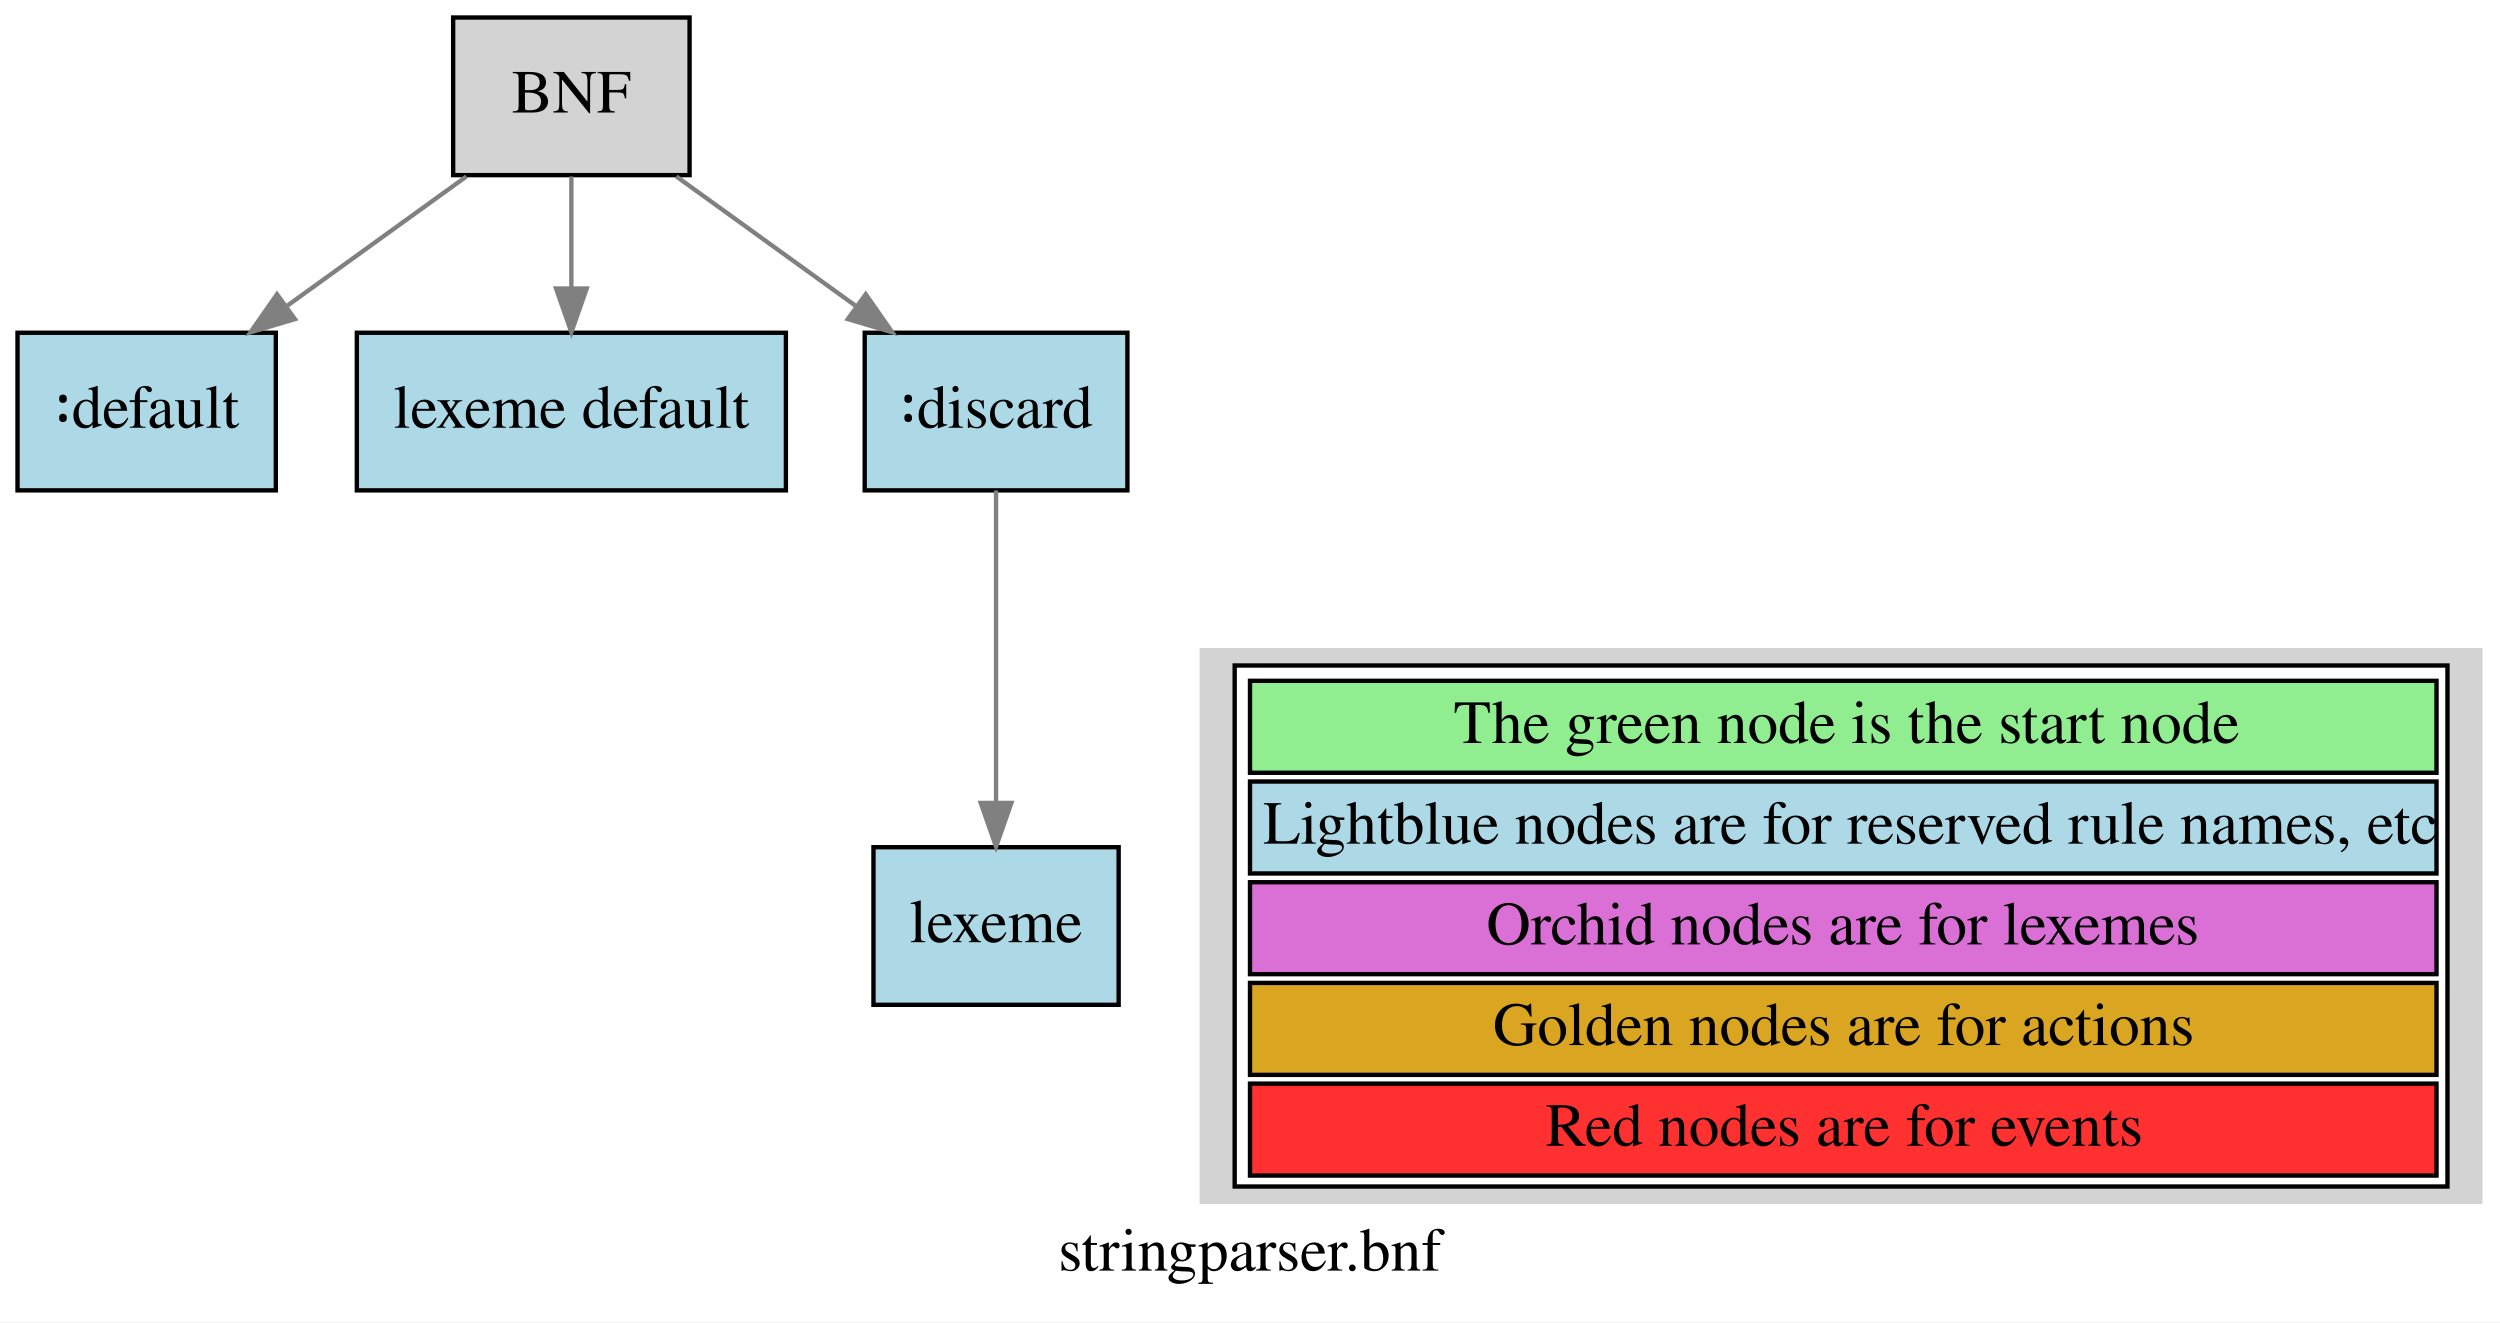
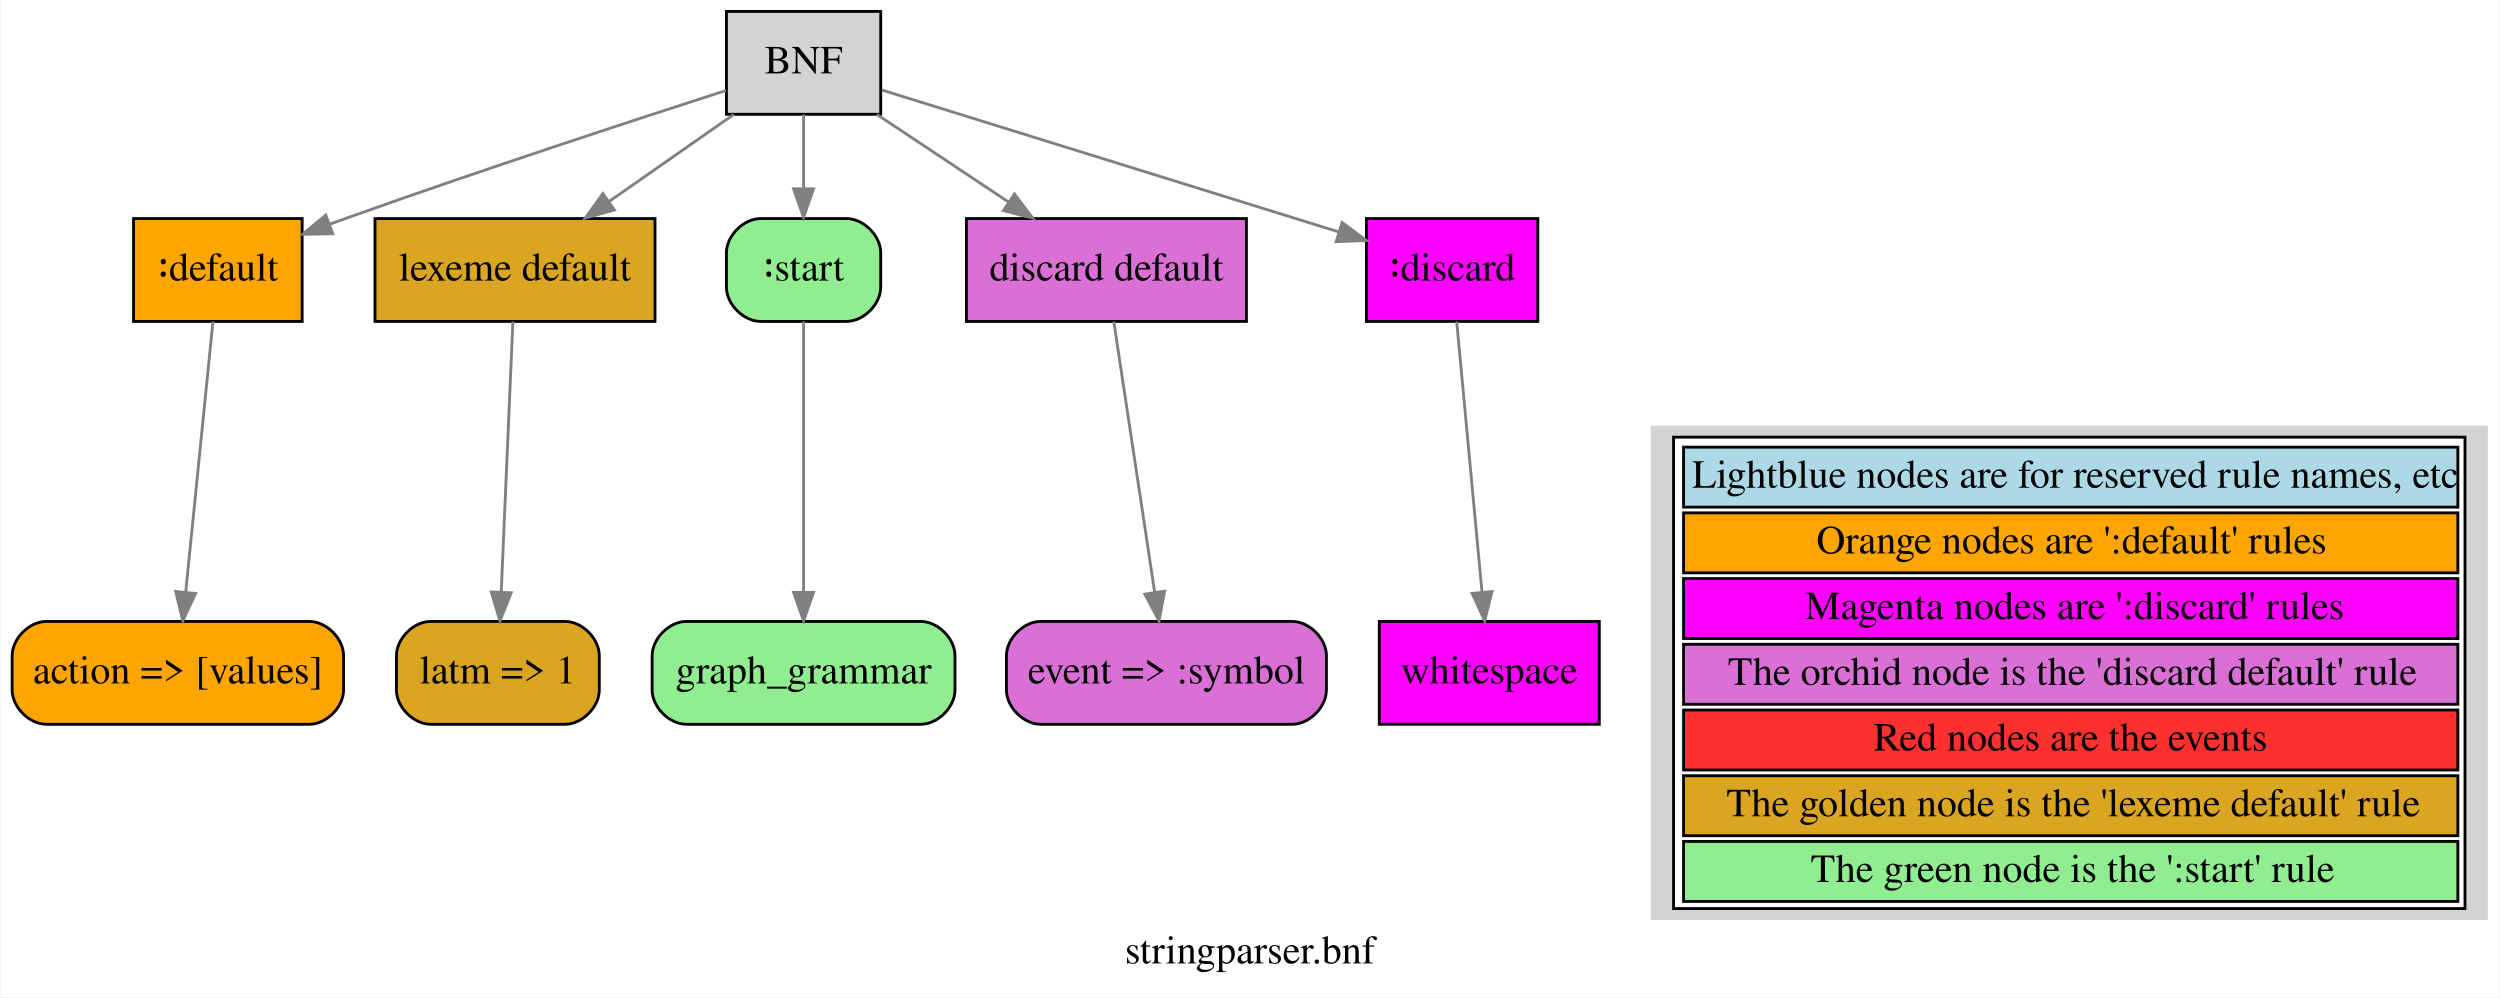
- <svg xmlns="http://www.w3.org/2000/svg" width="571pt" height="302pt" viewBox="0.00 0.00 571.00 302.00">
-   <g id="graph0" class="graph" transform="scale(1 1) rotate(0) translate(4 298)">
-     <polygon fill="white" stroke="none" points="-4,4 -4,-298 567,-298 567,4 -4,4" />
-     <text text-anchor="middle" x="281.5" y="-7.8" font-family="Times,serif" font-size="14.00">stringparser.bnf</text>
+ <svg xmlns="http://www.w3.org/2000/svg" width="875pt" height="349pt" viewBox="0.00 0.00 874.50 349.00">
+   <g id="graph0" class="graph" transform="scale(1 1) rotate(0) translate(4 345)">
+     <polygon fill="white" stroke="none" points="-4,4 -4,-345 870.5,-345 870.5,4 -4,4" />
+     <text text-anchor="middle" x="433.25" y="-7.8" font-family="Times,serif" font-size="14.00">stringparser.bnf</text>
    <g id="node1" class="node">
-       <polygon fill="lightblue" stroke="black" points="59,-222 0,-222 0,-186 59,-186 59,-222" />
-       <text text-anchor="middle" x="29.5" y="-200.3" font-family="Times,serif" font-size="14.00">꞉default</text>
+       <polygon fill="orange" stroke="black" points="101.5,-268.5 42.5,-268.5 42.5,-232.5 101.5,-232.5 101.5,-268.5" />
+       <text text-anchor="middle" x="72" y="-246.8" font-family="Times,serif" font-size="14.00">꞉default</text>
+     </g>
+     <g id="node3" class="node">
+       <path fill="orange" stroke="black" d="M12,-91.5C12,-91.5 104,-91.5 104,-91.5 110,-91.5 116,-97.5 116,-103.5 116,-103.5 116,-115.5 116,-115.5 116,-121.5 110,-127.5 104,-127.5 104,-127.5 12,-127.5 12,-127.5 6,-127.5 0,-121.5 0,-115.5 0,-115.5 0,-103.5 0,-103.5 0,-97.5 6,-91.5 12,-91.5" />
+       <text text-anchor="middle" x="58" y="-105.8" font-family="Times,serif" font-size="14.00">action =&gt; [values]</text>
+     </g>
+     <g id="edge2" class="edge">
+       <path fill="none" stroke="grey" d="M70.283,-232.456C67.901,-208.8 63.566,-165.76 60.735,-137.653" />
+       <polygon fill="grey" stroke="grey" points="64.215,-137.282 59.731,-127.684 57.251,-137.984 64.215,-137.282" />
    </g>
    <g id="node2" class="node">
-       <polygon fill="lightgrey" stroke="black" points="153.5,-294 99.5,-294 99.5,-258 153.5,-258 153.5,-294" />
-       <text text-anchor="middle" x="126.5" y="-272.3" font-family="Times,serif" font-size="14.00">BNF</text>
+       <polygon fill="lightgrey" stroke="black" points="304,-341 250,-341 250,-305 304,-305 304,-341" />
+       <text text-anchor="middle" x="277" y="-319.3" font-family="Times,serif" font-size="14.00">BNF</text>
    </g>
    <g id="edge1" class="edge">
-       <path fill="none" stroke="grey" d="M102.522,-257.697C90.189,-248.796 74.984,-237.823 61.647,-228.199" />
-       <polygon fill="grey" stroke="grey" points="63.359,-225.118 53.202,-222.104 59.263,-230.794 63.359,-225.118" />
-     </g>
-     <g id="node3" class="node">
-       <polygon fill="lightblue" stroke="black" points="175.5,-222 77.5,-222 77.5,-186 175.5,-186 175.5,-222" />
-       <text text-anchor="middle" x="126.5" y="-200.3" font-family="Times,serif" font-size="14.00">lexeme default</text>
-     </g>
-     <g id="edge2" class="edge">
-       <path fill="none" stroke="grey" d="M126.5,-257.697C126.5,-249.983 126.5,-240.712 126.5,-232.112" />
-       <polygon fill="grey" stroke="grey" points="130,-232.104 126.5,-222.104 123,-232.104 130,-232.104" />
+       <path fill="none" stroke="grey" d="M249.874,-313.34C218.129,-303.116 164.042,-285.424 118,-269 115.759,-268.201 113.462,-267.368 111.146,-266.519" />
+       <polygon fill="grey" stroke="grey" points="112.219,-263.184 101.627,-262.979 109.78,-269.745 112.219,-263.184" />
    </g>
    <g id="node4" class="node">
-       <polygon fill="lightblue" stroke="black" points="253.5,-222 193.5,-222 193.5,-186 253.5,-186 253.5,-222" />
-       <text text-anchor="middle" x="223.5" y="-200.3" font-family="Times,serif" font-size="14.00">꞉discard</text>
+       <polygon fill="goldenrod" stroke="black" points="225,-268.5 127,-268.5 127,-232.5 225,-232.5 225,-268.5" />
+       <text text-anchor="middle" x="176" y="-246.8" font-family="Times,serif" font-size="14.00">lexeme default</text>
    </g>
    <g id="edge3" class="edge">
-       <path fill="none" stroke="grey" d="M150.478,-257.697C162.811,-248.796 178.016,-237.823 191.353,-228.199" />
-       <polygon fill="grey" stroke="grey" points="193.737,-230.794 199.798,-222.104 189.641,-225.118 193.737,-230.794" />
+       <path fill="none" stroke="grey" d="M252.551,-304.934C239.497,-295.822 223.245,-284.478 209.078,-274.589" />
+       <polygon fill="grey" stroke="grey" points="210.777,-271.507 200.574,-268.653 206.771,-277.247 210.777,-271.507" />
+     </g>
+     <g id="node6" class="node">
+       <path fill="lightgreen" stroke="black" d="M262,-232.5C262,-232.5 292,-232.5 292,-232.5 298,-232.5 304,-238.5 304,-244.5 304,-244.5 304,-256.5 304,-256.5 304,-262.5 298,-268.5 292,-268.5 292,-268.5 262,-268.5 262,-268.5 256,-268.5 250,-262.5 250,-256.5 250,-256.5 250,-244.5 250,-244.5 250,-238.5 256,-232.5 262,-232.5" />
+       <text text-anchor="middle" x="277" y="-246.8" font-family="Times,serif" font-size="14.00">꞉start</text>
+     </g>
+     <g id="edge5" class="edge">
+       <path fill="none" stroke="grey" d="M277,-304.934C277,-297.17 277,-287.784 277,-279.06" />
+       <polygon fill="grey" stroke="grey" points="280.5,-278.899 277,-268.899 273.5,-278.899 280.5,-278.899" />
+     </g>
+     <g id="node8" class="node">
+       <polygon fill="orchid" stroke="black" points="432,-268.5 334,-268.5 334,-232.5 432,-232.5 432,-268.5" />
+       <text text-anchor="middle" x="383" y="-246.8" font-family="Times,serif" font-size="14.00">discard default</text>
+     </g>
+     <g id="edge7" class="edge">
+       <path fill="none" stroke="grey" d="M302.66,-304.934C316.489,-295.736 333.738,-284.264 348.704,-274.31" />
+       <polygon fill="grey" stroke="grey" points="350.821,-277.106 357.209,-268.653 346.944,-271.277 350.821,-277.106" />
+     </g>
+     <g id="node10" class="node">
+       <polygon fill="magenta" stroke="black" points="534,-268.5 474,-268.5 474,-232.5 534,-232.5 534,-268.5" />
+       <text text-anchor="middle" x="504" y="-246.8" font-family="Times,serif" font-size="14.00">꞉discard</text>
+     </g>
+     <g id="edge9" class="edge">
+       <path fill="none" stroke="grey" d="M304.382,-313.496C344.26,-301.111 418.548,-278.039 464.391,-263.801" />
+       <polygon fill="grey" stroke="grey" points="465.486,-267.126 473.998,-260.818 463.41,-260.441 465.486,-267.126" />
    </g>
    <g id="node5" class="node">
-       <polygon fill="lightblue" stroke="black" points="251.5,-104.5 195.5,-104.5 195.5,-68.5 251.5,-68.5 251.5,-104.5" />
-       <text text-anchor="middle" x="223.5" y="-82.8" font-family="Times,serif" font-size="14.00">lexeme</text>
+       <path fill="goldenrod" stroke="black" d="M146.5,-91.5C146.5,-91.5 193.5,-91.5 193.5,-91.5 199.5,-91.5 205.5,-97.5 205.5,-103.5 205.5,-103.5 205.5,-115.5 205.5,-115.5 205.5,-121.5 199.5,-127.5 193.5,-127.5 193.5,-127.5 146.5,-127.5 146.5,-127.5 140.5,-127.5 134.5,-121.5 134.5,-115.5 134.5,-115.5 134.5,-103.5 134.5,-103.5 134.5,-97.5 140.5,-91.5 146.5,-91.5" />
+       <text text-anchor="middle" x="170" y="-105.8" font-family="Times,serif" font-size="14.00">latm =&gt; 1</text>
    </g>
    <g id="edge4" class="edge">
-       <path fill="none" stroke="grey" d="M223.5,-185.958C223.5,-167.191 223.5,-136.756 223.5,-114.687" />
-       <polygon fill="grey" stroke="grey" points="227,-114.612 223.5,-104.612 220,-114.612 227,-114.612" />
+       <path fill="none" stroke="grey" d="M175.264,-232.456C174.248,-208.904 172.402,-166.139 171.188,-138.026" />
+       <polygon fill="grey" stroke="grey" points="174.67,-137.523 170.742,-127.684 167.676,-137.825 174.67,-137.523" />
    </g>
-     <g id="node6" class="node">
-       <polygon fill="lightgrey" stroke="none" points="563,-150 270,-150 270,-23 563,-23 563,-150" />
-       <polygon fill="white" stroke="none" points="278,-27 278,-146 555,-146 555,-27 278,-27" />
-       <polygon fill="lightgreen" stroke="none" points="281.5,-121.5 281.5,-142.5 552.5,-142.5 552.5,-121.5 281.5,-121.5" />
-       <polygon fill="none" stroke="black" points="281.5,-121.5 281.5,-142.5 552.5,-142.5 552.5,-121.5 281.5,-121.5" />
-       <text text-anchor="start" x="328" y="-128.3" font-family="Times,serif" font-size="14.00">The green node is the start node</text>
-       <polygon fill="lightblue" stroke="none" points="281.5,-98.5 281.5,-119.5 552.5,-119.5 552.5,-98.5 281.5,-98.5" />
-       <polygon fill="none" stroke="black" points="281.5,-98.5 281.5,-119.5 552.5,-119.5 552.5,-98.5 281.5,-98.5" />
-       <text text-anchor="start" x="284.5" y="-105.3" font-family="Times,serif" font-size="14.00">Lightblue nodes are for reserved rule names, etc</text>
-       <polygon fill="orchid" stroke="none" points="281.5,-75.5 281.5,-96.5 552.5,-96.5 552.5,-75.5 281.5,-75.5" />
-       <polygon fill="none" stroke="black" points="281.5,-75.5 281.5,-96.5 552.5,-96.5 552.5,-75.5 281.5,-75.5" />
-       <text text-anchor="start" x="335.5" y="-82.3" font-family="Times,serif" font-size="14.00">Orchid nodes are for lexemes</text>
-       <polygon fill="goldenrod" stroke="none" points="281.5,-52.5 281.5,-73.5 552.5,-73.5 552.5,-52.5 281.5,-52.5" />
-       <polygon fill="none" stroke="black" points="281.5,-52.5 281.5,-73.5 552.5,-73.5 552.5,-52.5 281.5,-52.5" />
-       <text text-anchor="start" x="337" y="-59.3" font-family="Times,serif" font-size="14.00">Golden nodes are for actions</text>
-       <polygon fill="#ff3030" stroke="none" points="281.5,-29.5 281.5,-50.5 552.5,-50.5 552.5,-29.5 281.5,-29.5" />
-       <polygon fill="none" stroke="black" points="281.5,-29.5 281.5,-50.5 552.5,-50.5 552.5,-29.5 281.5,-29.5" />
-       <text text-anchor="start" x="349" y="-36.3" font-family="Times,serif" font-size="14.00">Red nodes are for events</text>
-       <polygon fill="none" stroke="black" points="278,-27 278,-146 555,-146 555,-27 278,-27" />
+     <g id="node7" class="node">
+       <path fill="lightgreen" stroke="black" d="M236,-91.5C236,-91.5 318,-91.5 318,-91.5 324,-91.5 330,-97.5 330,-103.5 330,-103.5 330,-115.5 330,-115.5 330,-121.5 324,-127.5 318,-127.5 318,-127.5 236,-127.5 236,-127.5 230,-127.5 224,-121.5 224,-115.5 224,-115.5 224,-103.5 224,-103.5 224,-97.5 230,-91.5 236,-91.5" />
+       <text text-anchor="middle" x="277" y="-105.8" font-family="Times,serif" font-size="14.00">graph_grammar</text>
+     </g>
+     <g id="edge6" class="edge">
+       <path fill="none" stroke="grey" d="M277,-232.456C277,-208.904 277,-166.139 277,-138.026" />
+       <polygon fill="grey" stroke="grey" points="280.5,-137.684 277,-127.684 273.5,-137.684 280.5,-137.684" />
+     </g>
+     <g id="node9" class="node">
+       <path fill="orchid" stroke="black" d="M360,-91.5C360,-91.5 448,-91.5 448,-91.5 454,-91.5 460,-97.5 460,-103.5 460,-103.5 460,-115.5 460,-115.5 460,-121.5 454,-127.5 448,-127.5 448,-127.5 360,-127.5 360,-127.5 354,-127.5 348,-121.5 348,-115.5 348,-115.5 348,-103.5 348,-103.5 348,-97.5 354,-91.5 360,-91.5" />
+       <text text-anchor="middle" x="404" y="-105.8" font-family="Times,serif" font-size="14.00">event =&gt; :symbol</text>
+     </g>
+     <g id="edge8" class="edge">
+       <path fill="none" stroke="grey" d="M385.575,-232.456C389.149,-208.8 395.651,-165.76 399.898,-137.653" />
+       <polygon fill="grey" stroke="grey" points="403.371,-138.094 401.404,-127.684 396.449,-137.048 403.371,-138.094" />
+     </g>
+     <g id="node11" class="node">
+       <polygon fill="magenta" stroke="black" points="555.5,-127.5 478.5,-127.5 478.5,-91.5 555.5,-91.5 555.5,-127.5" />
+       <text text-anchor="middle" x="517" y="-105.8" font-family="Times,serif" font-size="14.00">whitespace</text>
+     </g>
+     <g id="edge10" class="edge">
+       <path fill="none" stroke="grey" d="M505.594,-232.456C507.806,-208.8 511.832,-165.76 514.46,-137.653" />
+       <polygon fill="grey" stroke="grey" points="517.946,-137.966 515.393,-127.684 510.977,-137.314 517.946,-137.966" />
+     </g>
+     <g id="node12" class="node">
+       <polygon fill="lightgrey" stroke="none" points="866.5,-196 573.5,-196 573.5,-23 866.5,-23 866.5,-196" />
+       <polygon fill="white" stroke="none" points="581.5,-27 581.5,-192 858.5,-192 858.5,-27 581.5,-27" />
+       <polygon fill="lightblue" stroke="none" points="585,-167.5 585,-188.5 856,-188.5 856,-167.5 585,-167.5" />
+       <polygon fill="none" stroke="black" points="585,-167.5 585,-188.5 856,-188.5 856,-167.5 585,-167.5" />
+       <text text-anchor="start" x="588" y="-174.3" font-family="Times,serif" font-size="14.00">Lightblue nodes are for reserved rule names, etc</text>
+       <polygon fill="orange" stroke="none" points="585,-144.5 585,-165.5 856,-165.5 856,-144.5 585,-144.5" />
+       <polygon fill="none" stroke="black" points="585,-144.5 585,-165.5 856,-165.5 856,-144.5 585,-144.5" />
+       <text text-anchor="start" x="631.5" y="-151.3" font-family="Times,serif" font-size="14.00">Orange nodes are ':default' rules</text>
+       <polygon fill="magenta" stroke="none" points="585,-121.5 585,-142.5 856,-142.5 856,-121.5 585,-121.5" />
+       <polygon fill="none" stroke="black" points="585,-121.5 585,-142.5 856,-142.5 856,-121.5 585,-121.5" />
+       <text text-anchor="start" x="627.5" y="-128.3" font-family="Times,serif" font-size="14.00">Magenta nodes are ':discard' rules</text>
+       <polygon fill="orchid" stroke="none" points="585,-98.5 585,-119.5 856,-119.5 856,-98.5 585,-98.5" />
+       <polygon fill="none" stroke="black" points="585,-98.5 585,-119.5 856,-119.5 856,-98.5 585,-98.5" />
+       <text text-anchor="start" x="600.5" y="-105.3" font-family="Times,serif" font-size="14.00">The orchid node is the 'discard default' rule</text>
+       <polygon fill="#ff3030" stroke="none" points="585,-75.5 585,-96.5 856,-96.5 856,-75.5 585,-75.5" />
+       <polygon fill="none" stroke="black" points="585,-75.5 585,-96.5 856,-96.5 856,-75.5 585,-75.5" />
+       <text text-anchor="start" x="651.5" y="-82.3" font-family="Times,serif" font-size="14.00">Red nodes are the events</text>
+       <polygon fill="goldenrod" stroke="none" points="585,-52.5 585,-73.5 856,-73.5 856,-52.5 585,-52.5" />
+       <polygon fill="none" stroke="black" points="585,-52.5 585,-73.5 856,-73.5 856,-52.5 585,-52.5" />
+       <text text-anchor="start" x="600" y="-59.3" font-family="Times,serif" font-size="14.00">The golden node is the 'lexeme default' rule</text>
+       <polygon fill="lightgreen" stroke="none" points="585,-29.5 585,-50.5 856,-50.5 856,-29.5 585,-29.5" />
+       <polygon fill="none" stroke="black" points="585,-29.5 585,-50.5 856,-50.5 856,-29.5 585,-29.5" />
+       <text text-anchor="start" x="629.5" y="-36.3" font-family="Times,serif" font-size="14.00">The green node is the ':start' rule</text>
+       <polygon fill="none" stroke="black" points="581.5,-27 581.5,-192 858.5,-192 858.5,-27 581.5,-27" />
    </g>
  </g>
</svg>
